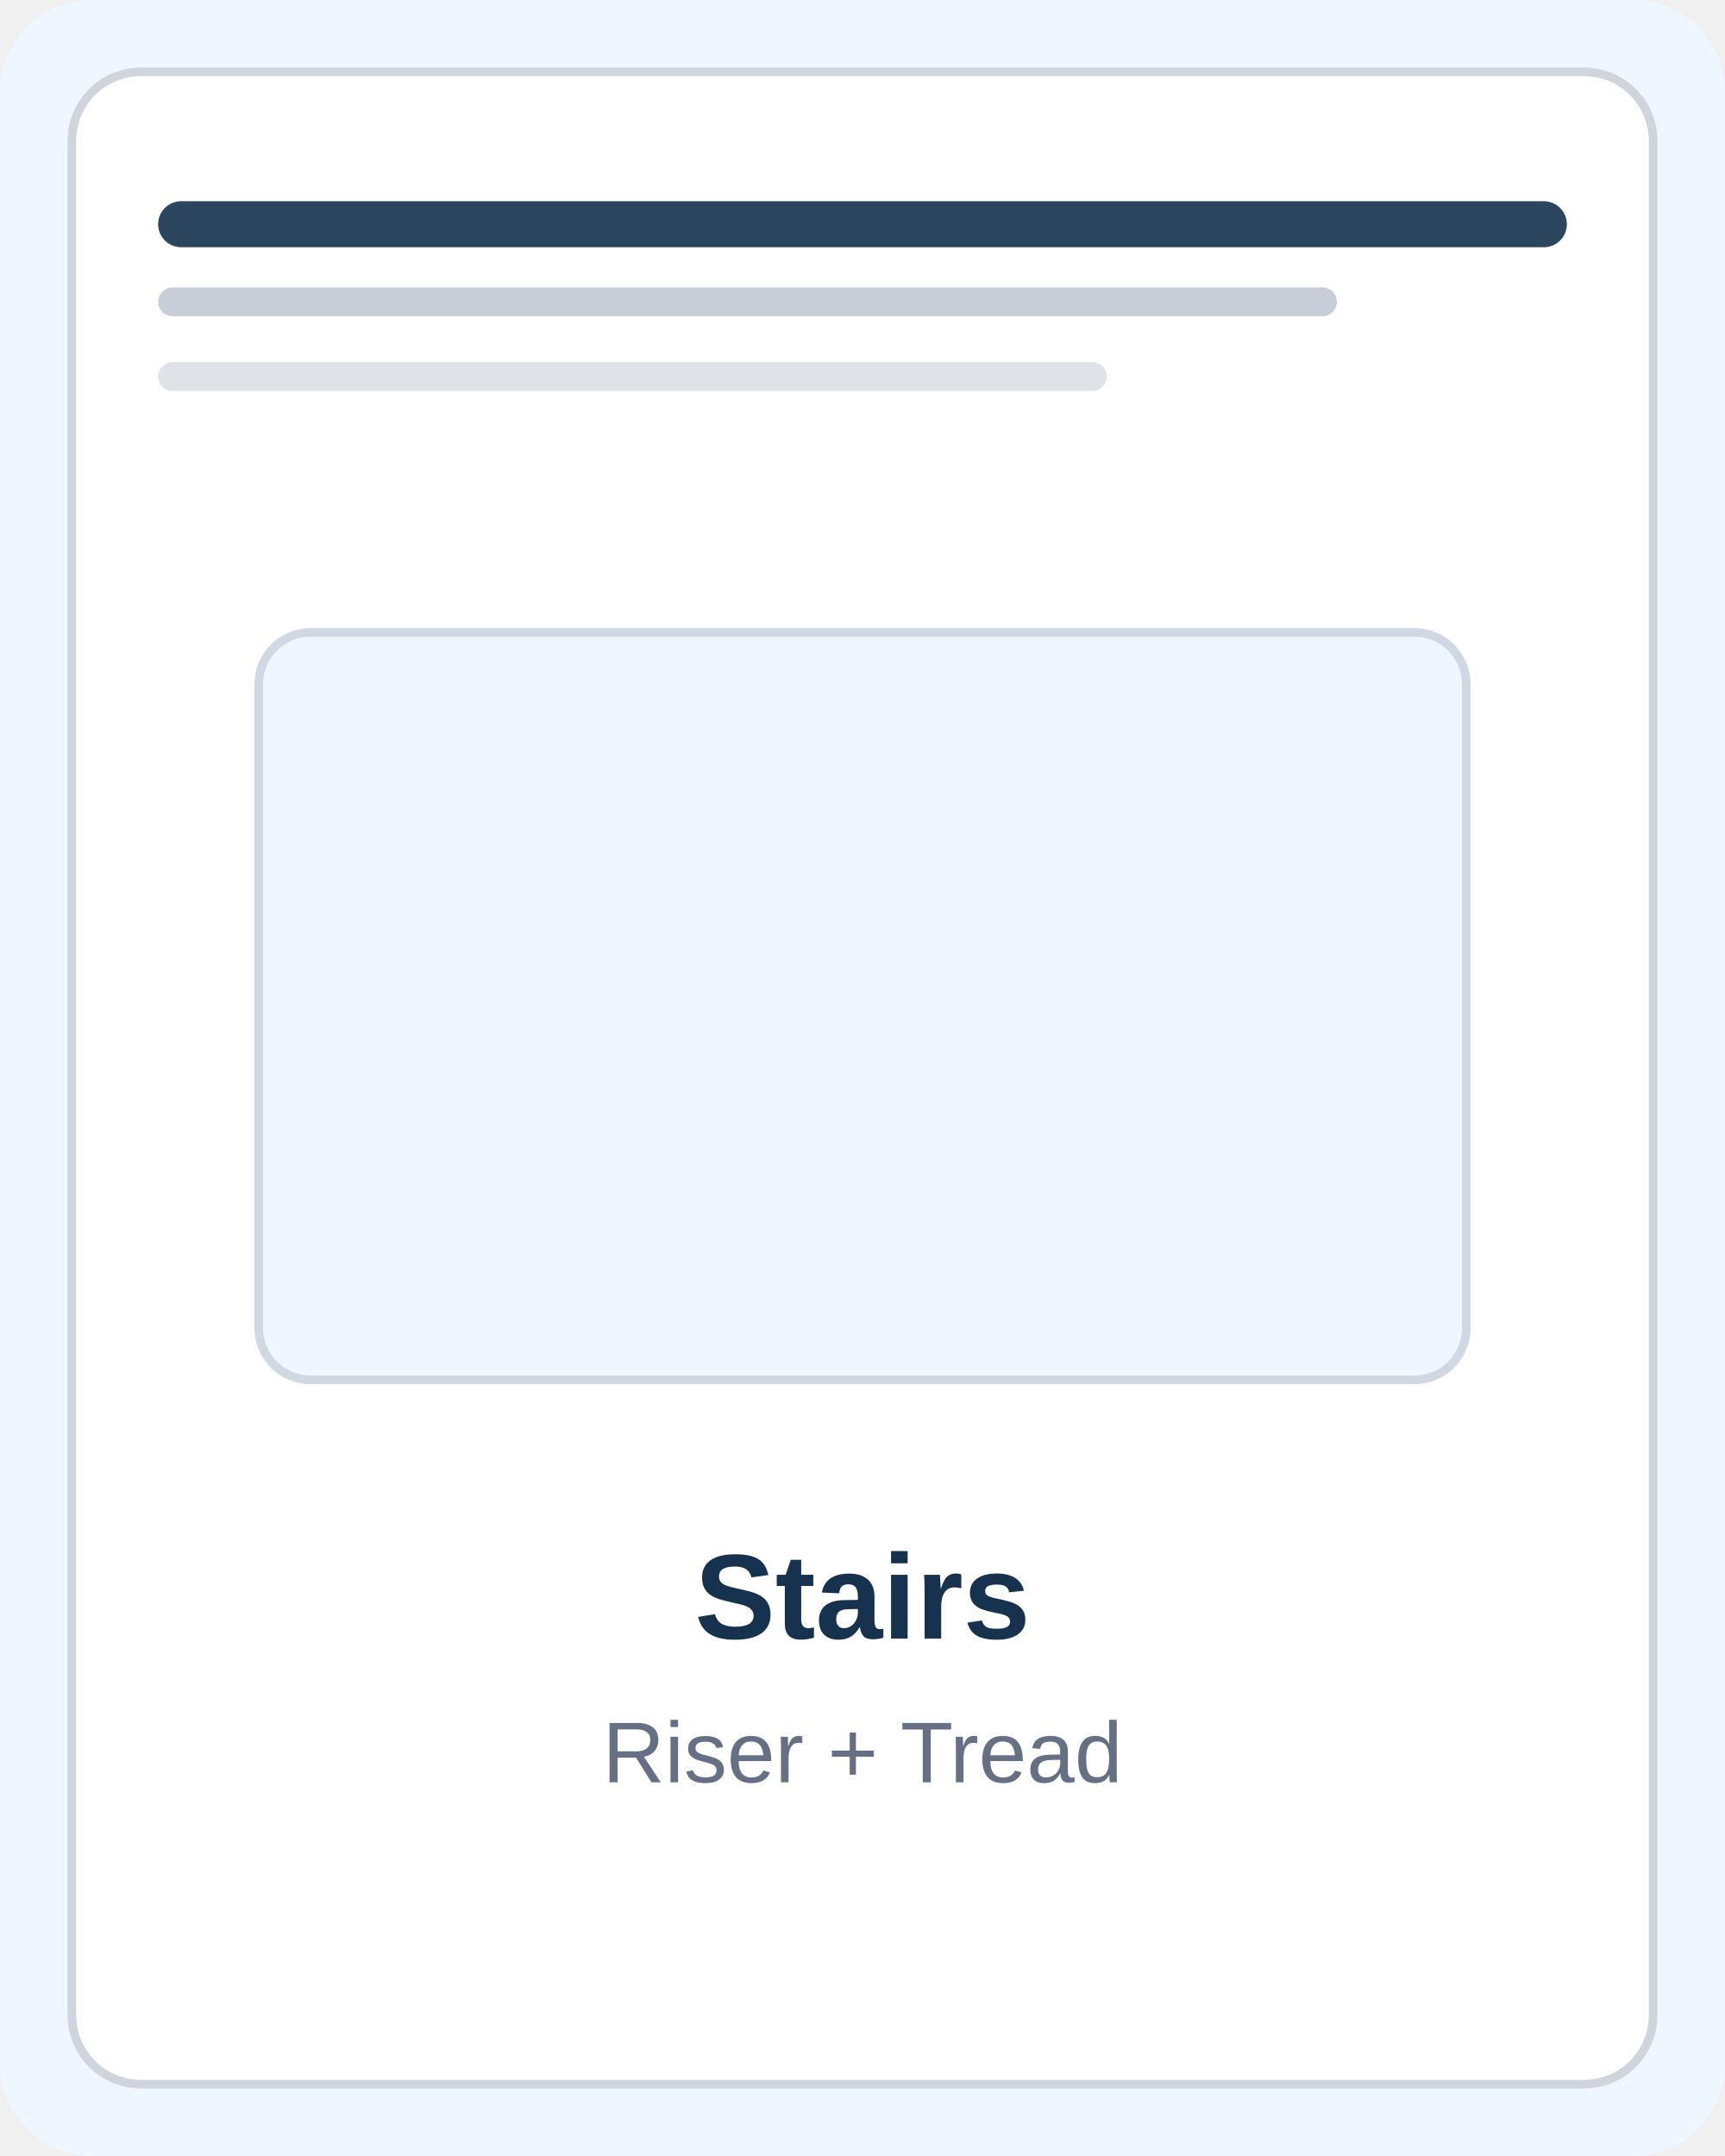
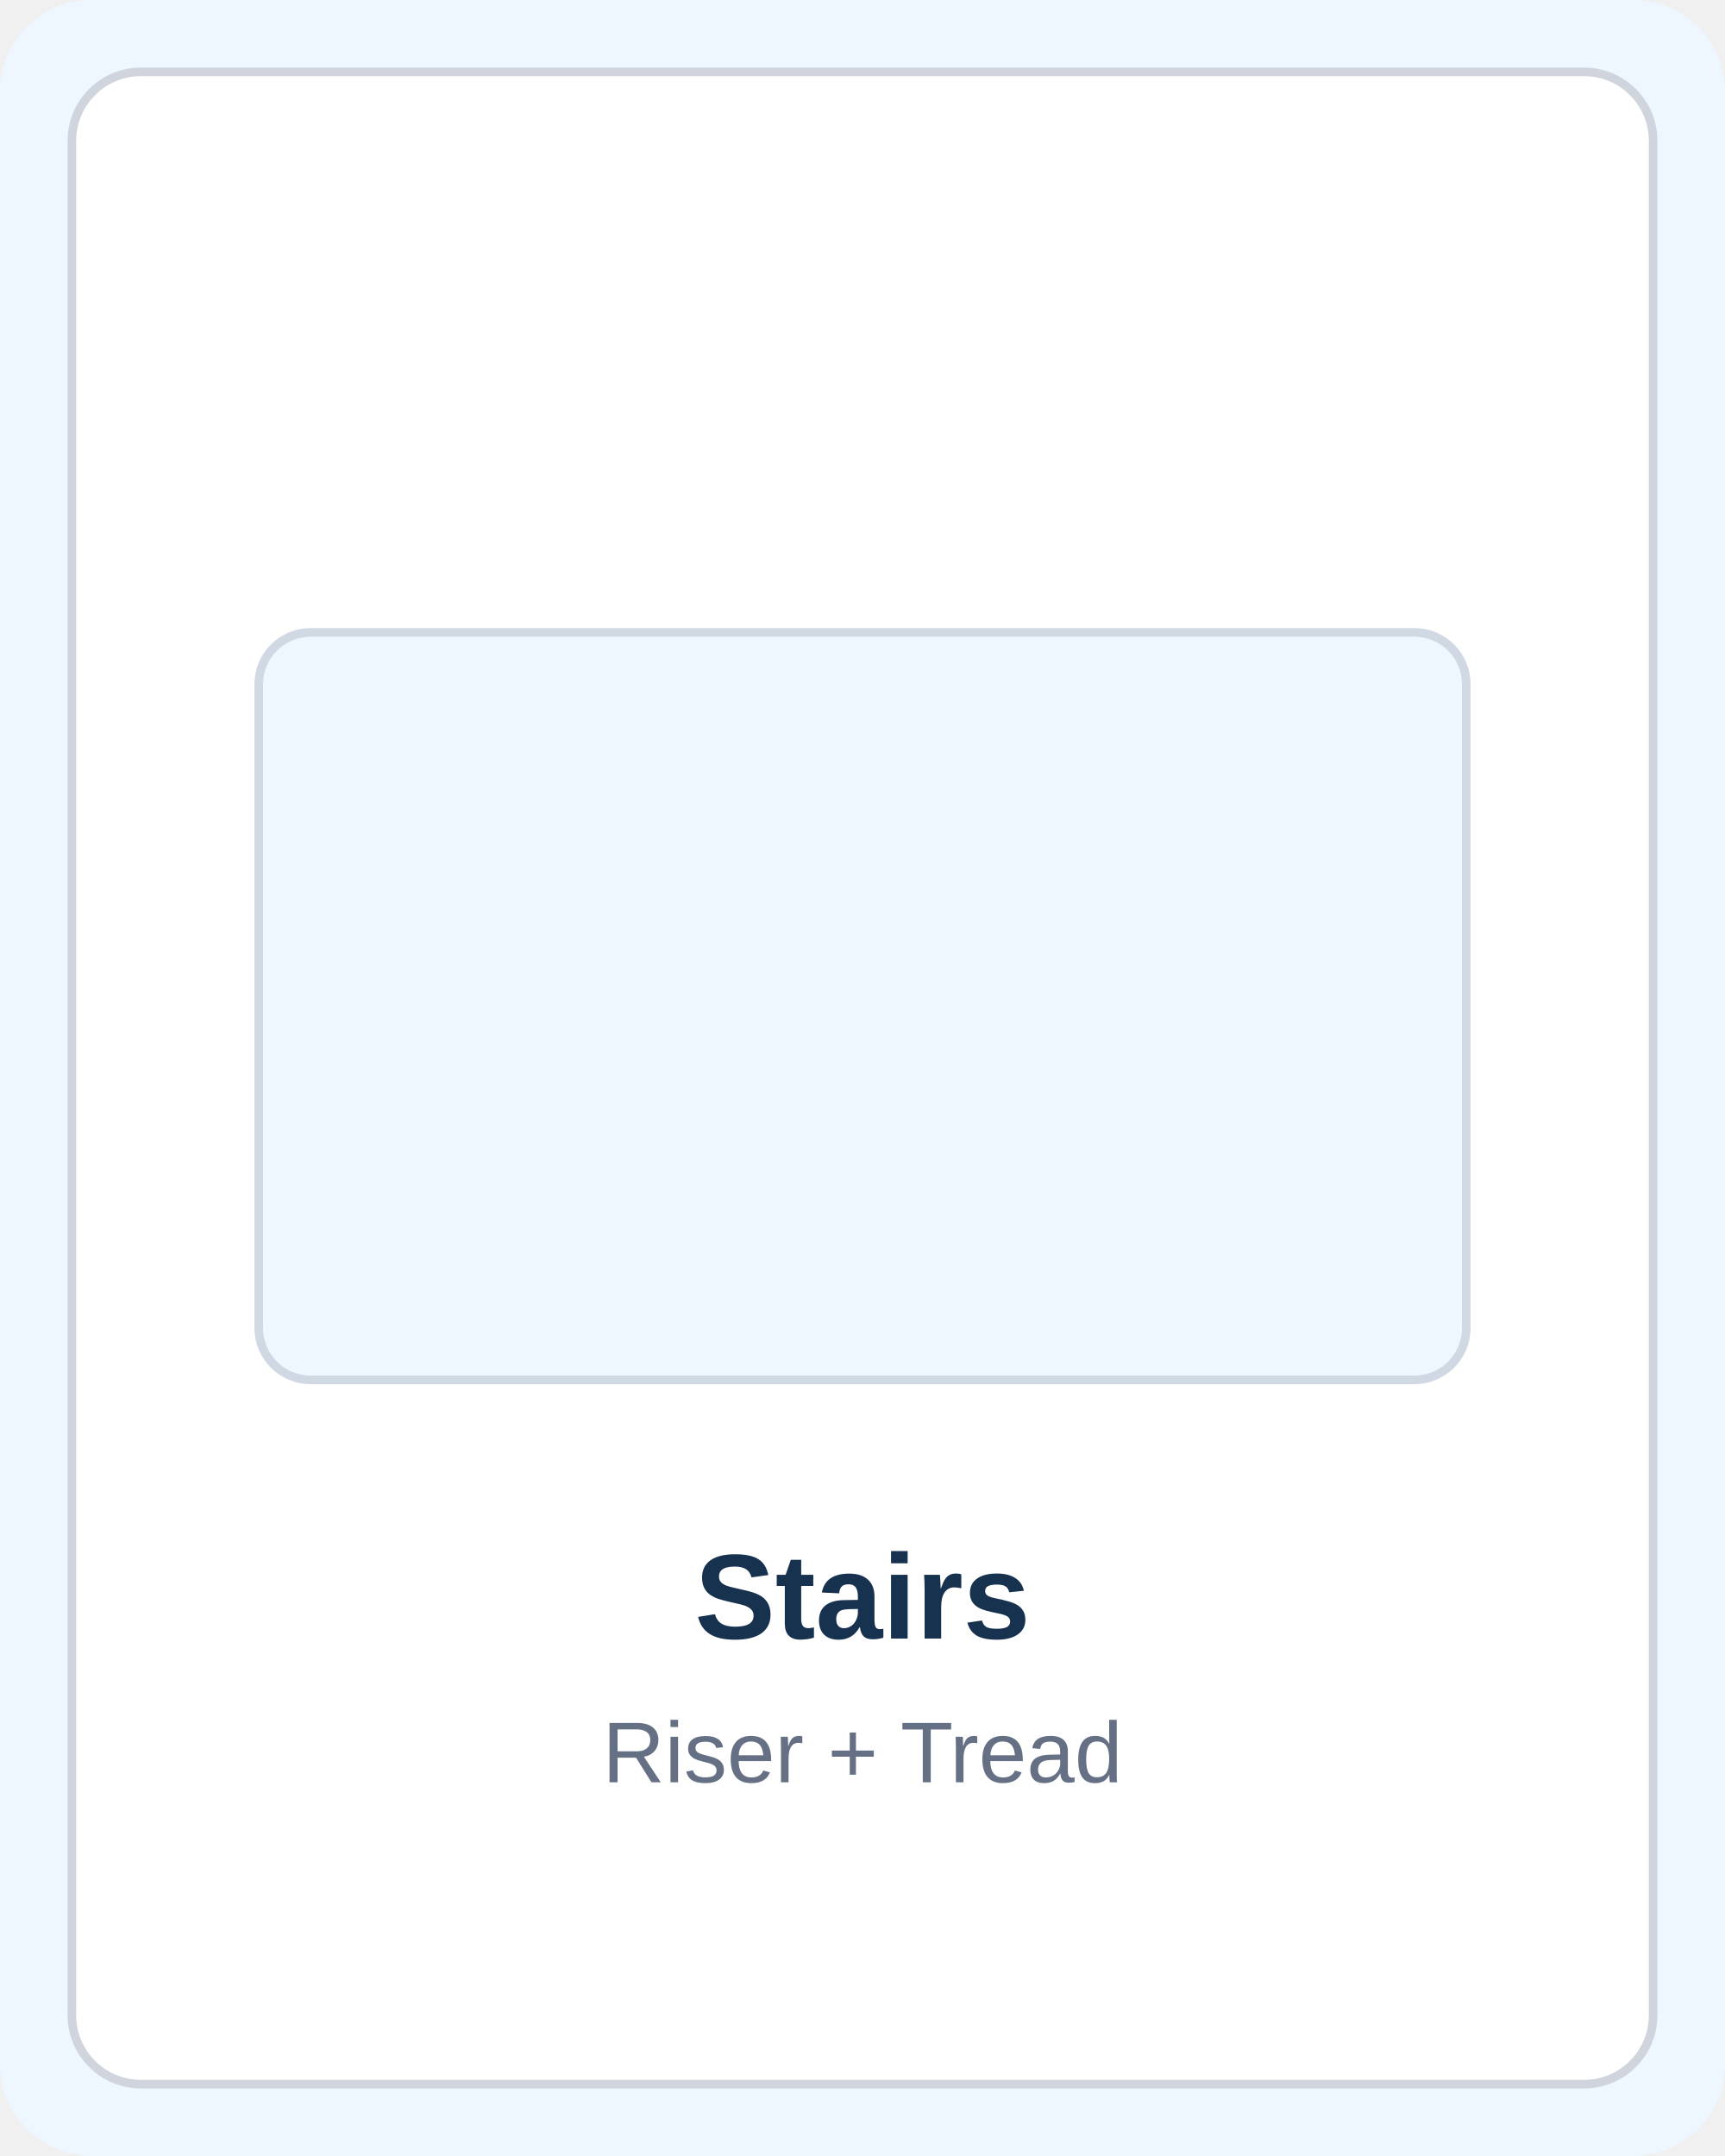
<svg xmlns="http://www.w3.org/2000/svg" viewBox="0 0 600 750">
  <rect width="600" height="750" rx="32" fill="#eef7ff" />
  <rect x="25" y="25" width="550" height="700" rx="24" fill="#ffffff" stroke="#d0d5dd" stroke-width="3" />
-   <rect x="55" y="70" width="490" height="16" rx="8" fill="#16324f" opacity="0.9" />
-   <rect x="55" y="100" width="410" height="10" rx="5" fill="#c7ced8" />
-   <rect x="55" y="126" width="330" height="10" rx="5" fill="#dfe3e8" />
  <rect x="90" y="220" width="420" height="260" rx="18" fill="#eef7ff" stroke="#cfd8e3" stroke-width="3" />
  <text x="300" y="570" text-anchor="middle" font-family="Arial" font-size="42" font-weight="700" fill="#16324f">Stairs</text>
  <text x="300" y="620" text-anchor="middle" font-family="Arial" font-size="30" fill="#667085">Riser + Tread</text>
</svg>
